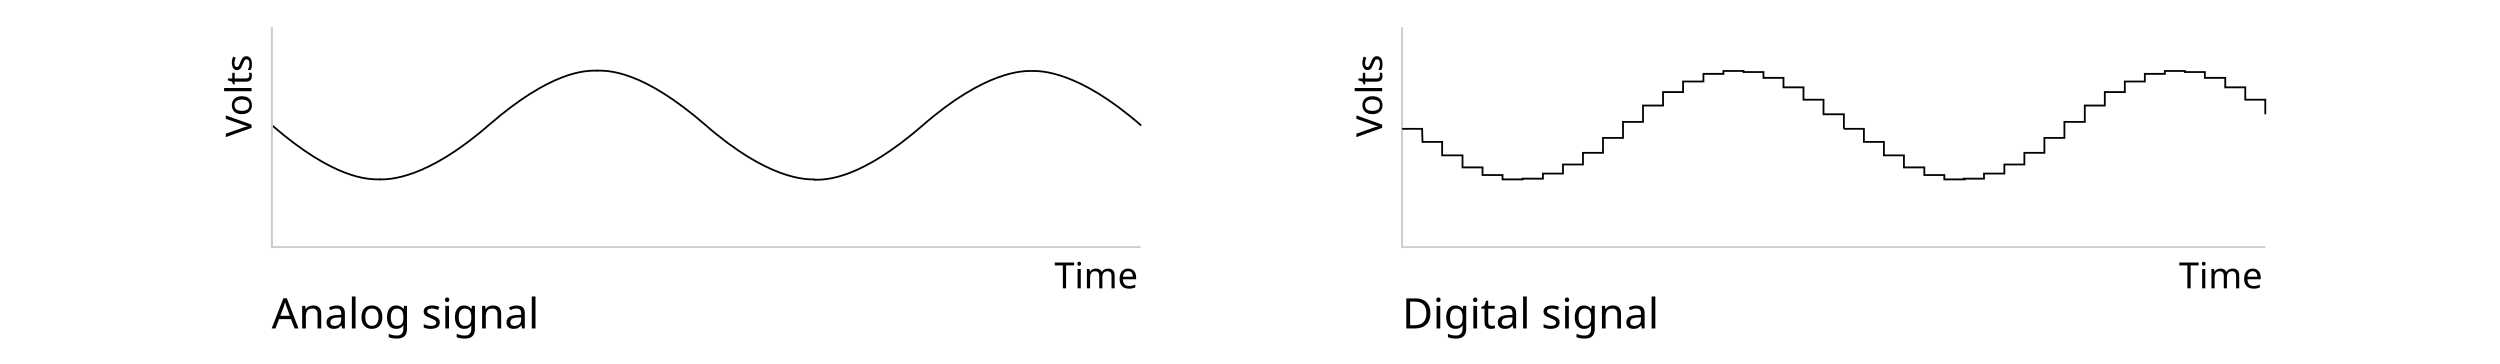
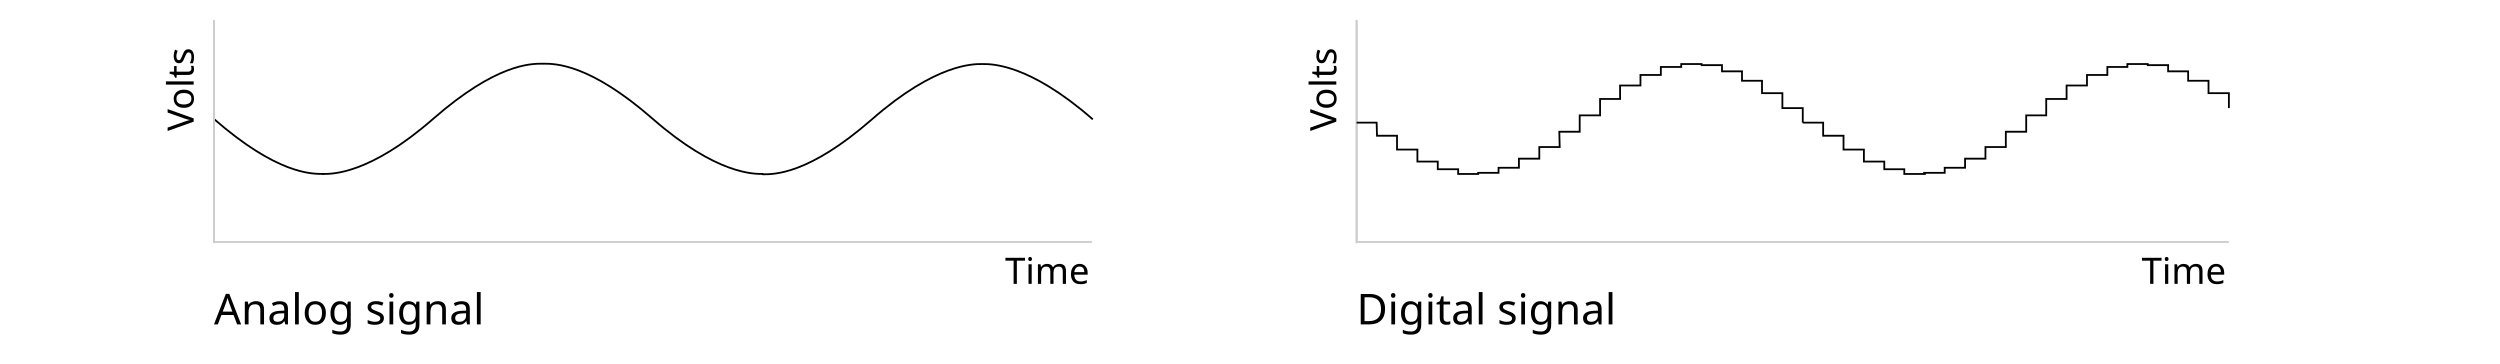
<svg xmlns="http://www.w3.org/2000/svg" version="1.1" id="Layer_1" x="0px" y="0px" viewBox="0 0 687 100" enable-background="new 0 0 687 100" xml:space="preserve">
-   <line fill="none" stroke="#CDCCCC" stroke-width="0.5" x1="385.3" y1="7.5" x2="385.3" y2="68.2" />
-   <path fill="none" stroke="#020202" stroke-width="0.117" d="M623.2,101" />
-   <line fill="none" stroke="#CDCCCC" stroke-width="0.5" x1="385.5" y1="67.9" x2="622.5" y2="67.9" />
+   <line fill="none" stroke="#CCCCCC" stroke-width="0.5" x1="372.8" y1="5.5" x2="372.8" y2="66.8" />
+   <path fill="none" stroke="#010101" stroke-width="0.117" d="M613.2,100" />
+   <line fill="none" stroke="#CCCCCC" stroke-width="0.5" x1="372.9" y1="66.5" x2="612.5" y2="66.5" />
  <g>
-     <text transform="matrix(1 0 0 1 598.7822 79.2314)" fill="#010101" font-family="'TheSansMono-W3Light'" font-size="9.928">Time</text>
+     <text transform="matrix(1 0 0 1 588.5214 77.9991)" font-family="'TheSansMono-W3Light'" font-size="10.034">Time</text>
  </g>
  <g>
-     <text transform="matrix(0 -1 1 0 379.8145 37.6709)" fill="#010101" font-family="'TheSansMono-W3Light'" font-size="9.928">Volts</text>
+     <text transform="matrix(0 -1 1 0 367.2178 35.9948)" font-family="'TheSansMono-W3Light'" font-size="10.034">Volts</text>
  </g>
  <g>
-     <text transform="matrix(1 0 0 1 385.3291 90.2637)" fill="#020202" font-family="'TheSerif-HP5Plain'" font-size="11.583">Digital signal</text>
+     <text transform="matrix(1 0 0 1 372.791 89.1485)" fill="#010101" font-family="'TheSerif-HP5Plain'" font-size="11.706">Digital signal</text>
  </g>
-   <line fill="none" stroke="#CDCCCC" stroke-width="0.5" x1="385.3" y1="7.5" x2="385.3" y2="68.2" />
+   <line fill="none" stroke="#CCCCCC" stroke-width="0.5" x1="372.8" y1="5.5" x2="372.8" y2="66.8" />
  <g>
-     <path fill="none" stroke="#020202" stroke-width="0.5" stroke-linecap="round" d="M74.7,34.4c17.2,14.9,26.4,14.9,29.7,14.9" />
-     <path fill="none" stroke="#020202" stroke-width="0.5" stroke-linecap="round" d="M104.4,49.3c2.1,0,12.5,0.3,30-15   c17.2-14.9,26.4-14.9,29.7-14.9" />
-     <path fill="none" stroke="#020202" stroke-width="0.5" stroke-linecap="round" d="M283.5,19.5c-2.1,0-12.5-0.3-30,15   c-17.2,14.9-26.4,14.9-29.7,14.9" />
-     <path fill="none" stroke="#020202" stroke-width="0.5" stroke-linecap="round" d="M223.8,49.3c-2.1,0-12.5,0.3-30-15   c-17.2-14.9-26.4-14.9-29.7-14.9" />
+     <path fill="none" stroke="#010101" stroke-width="0.5" stroke-linecap="round" d="M58.8,32.7c17.3,15.1,26.7,15.1,30,15.1" />
+     <path fill="none" stroke="#010101" stroke-width="0.5" stroke-linecap="round" d="M88.8,47.8c2.2,0,12.6,0.3,30.3-15.2   c17.3-15.1,26.7-15.1,30-15.1" />
+     <path fill="none" stroke="#010101" stroke-width="0.5" stroke-linecap="round" d="M269.9,17.6c-2.2,0-12.6-0.3-30.3,15.2   c-17.3,15.1-26.7,15.1-30,15.1" />
+     <path fill="none" stroke="#010101" stroke-width="0.5" stroke-linecap="round" d="M209.6,47.8c-2.2,0-12.6,0.3-30.3-15.2   c-17.3-15.1-26.7-15.1-30-15.1" />
  </g>
-   <line fill="none" stroke="#CDCCCC" stroke-width="0.5" x1="74.7" y1="7.5" x2="74.7" y2="68.2" />
-   <path fill="#020202" d="M312.6,101" />
-   <line fill="none" stroke="#CDCCCC" stroke-width="0.5" x1="74.8" y1="67.9" x2="313.4" y2="67.9" />
+   <line fill="none" stroke="#CCCCCC" stroke-width="0.5" x1="58.8" y1="5.5" x2="58.8" y2="66.8" />
+   <path fill="#010101" d="M299.2,100" />
+   <line fill="none" stroke="#CCCCCC" stroke-width="0.5" x1="58.9" y1="66.5" x2="300.1" y2="66.5" />
  <g>
-     <text transform="matrix(1 0 0 1 289.7549 79.2314)" fill="#010101" font-family="'TheSansMono-W3Light'" font-size="9.928">Time</text>
+     <text transform="matrix(1 0 0 1 276.1968 77.9991)" font-family="'TheSansMono-W3Light'" font-size="10.034">Time</text>
  </g>
  <g>
-     <text transform="matrix(0 -1 1 0 69.1328 37.6709)" fill="#010101" font-family="'TheSansMono-W3Light'" font-size="9.928">Volts</text>
+     <text transform="matrix(0 -1 1 0 53.2212 35.9948)" font-family="'TheSansMono-W3Light'" font-size="10.034">Volts</text>
  </g>
  <g>
-     <text transform="matrix(1 0 0 1 74.6475 90.2637)" fill="#020202" font-family="'TheSerif-HP5Plain'" font-size="11.583">Analog signal</text>
+     <text transform="matrix(1 0 0 1 58.7944 89.1485)" fill="#010101" font-family="'TheSerif-HP5Plain'" font-size="11.706">Analog signal</text>
  </g>
-   <line fill="none" stroke="#CDCCCC" stroke-width="0.5" x1="74.7" y1="7.5" x2="74.7" y2="68.2" />
+   <line fill="none" stroke="#CCCCCC" stroke-width="0.5" x1="58.8" y1="5.5" x2="58.8" y2="66.8" />
  <g>
-     <path fill="none" stroke="#020202" stroke-width="0.5" d="M283.6,19.5c2.1,0,12.5-0.3,30,15" />
+     <path fill="none" stroke="#010101" stroke-width="0.5" d="M270,17.6c2.2,0,12.6-0.3,30.3,15.2" />
  </g>
-   <polyline fill="none" stroke="#020202" stroke-width="0.5" points="385.3,35.4 390.8,35.4 390.9,39 396.3,39 396.3,42.7 401.9,42.7   401.9,46 407.4,46 407.4,48.1 412.9,48.1 412.9,49.3 418.4,49.3 418.4,49.1 424,49.1 424,47.7 429.5,47.7 429.5,45.2 435,45.2   435,42 440.5,42 440.5,37.9 446,37.9 446,33.5 451.5,33.5 451.5,29 457,29 457,25.3 462.5,25.3 462.5,22.4 468.1,22.4 468.1,20.3   473.6,20.3 473.6,19.5 479.1,19.5 479.1,19.8 484.6,19.8 484.6,21.4 490.1,21.4 490.1,24 495.6,24 495.6,27.4 501.1,27.4   501.1,31.4 506.7,31.4 506.7,35.4 " />
-   <polyline fill="none" stroke="#020202" stroke-width="0.5" points="506.7,35.4 512.2,35.4 512.2,39 517.7,39 517.7,42.7 523.2,42.7   523.2,46 528.8,46 528.8,48.1 534.3,48.1 534.3,49.3 539.8,49.3 539.7,49.1 545.2,49.1 545.2,47.7 550.8,47.7 550.8,45.2   556.3,45.2 556.3,42 561.8,42 561.8,37.9 567.3,37.9 567.3,33.5 572.9,33.5 572.9,29 578.4,29 578.4,25.3 583.9,25.3 583.9,22.4   589.4,22.4 589.4,20.3 594.9,20.3 594.9,19.5 600.4,19.5 600.4,19.8 605.9,19.8 605.9,21.4 611.5,21.4 611.5,24 617,24 617,27.4   622.5,27.4 622.5,31.4 " />
+   <polyline fill="none" stroke="#010101" stroke-width="0.5" points="372.8,33.7 378.3,33.7 378.4,37.3 383.9,37.3 383.9,41.1   389.5,41.1 389.5,44.4 395.1,44.4 395.1,46.5 400.7,46.5 400.7,47.8 406.2,47.8 406.2,47.5 411.8,47.5 411.8,46.1 417.4,46.1   417.4,43.6 423,43.6 423,40.4 428.6,40.4 428.5,36.2 434.1,36.2 434.1,31.7 439.7,31.7 439.7,27.2 445.2,27.2 445.2,23.5   450.8,23.5 450.8,20.6 456.4,20.6 456.4,18.4 462,18.4 462,17.6 467.6,17.6 467.6,17.9 473.2,17.9 473.2,19.6 478.7,19.6   478.7,22.2 484.2,22.2 484.2,25.6 489.8,25.6 489.8,29.7 495.4,29.7 495.4,33.7 " />
+   <polyline fill="none" stroke="#010101" stroke-width="0.5" points="495.4,33.7 501,33.7 501,37.3 506.6,37.3 506.6,41.1 512.2,41.1   512.2,44.4 517.8,44.4 517.8,46.5 523.3,46.5 523.3,47.8 528.9,47.8 528.8,47.5 534.4,47.5 534.4,46.1 540,46.1 540,43.6   545.6,43.6 545.6,40.4 551.2,40.4 551.2,36.2 556.8,36.2 556.8,31.7 562.3,31.7 562.3,27.2 567.9,27.2 567.9,23.5 573.5,23.5   573.5,20.6 579.1,20.6 579.1,18.4 584.6,18.4 584.6,17.6 590.2,17.6 590.2,17.9 595.8,17.9 595.8,19.6 601.3,19.6 601.3,22.2   606.9,22.2 606.9,25.6 612.5,25.6 612.5,29.7 " />
</svg>
